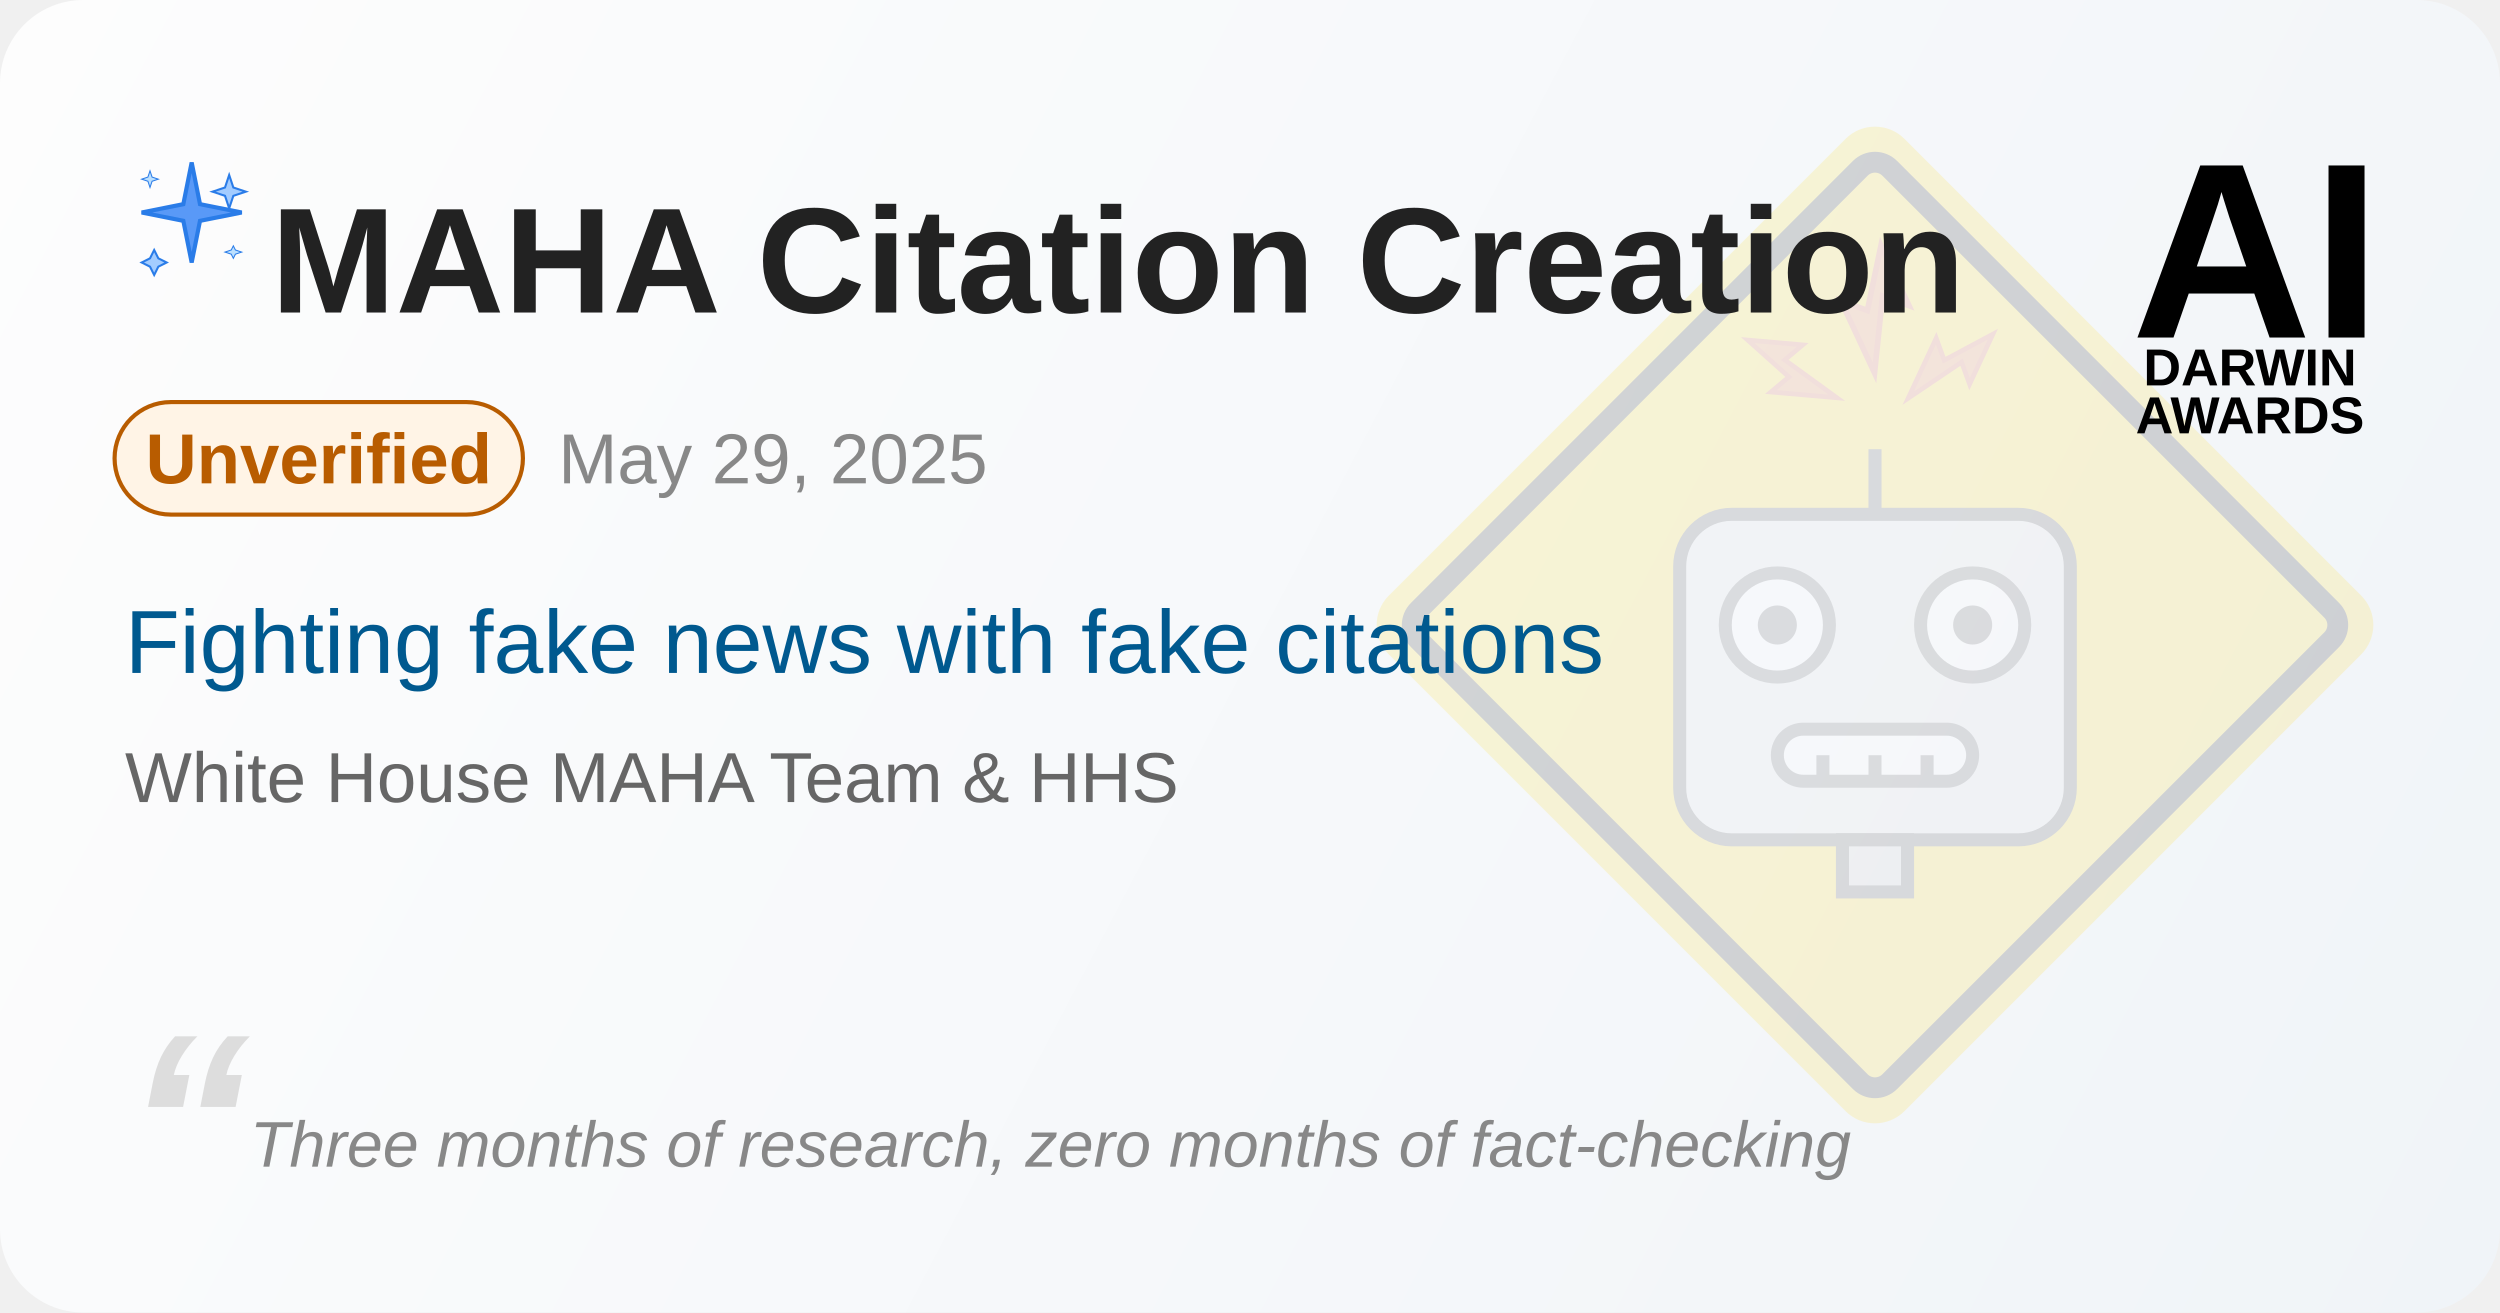
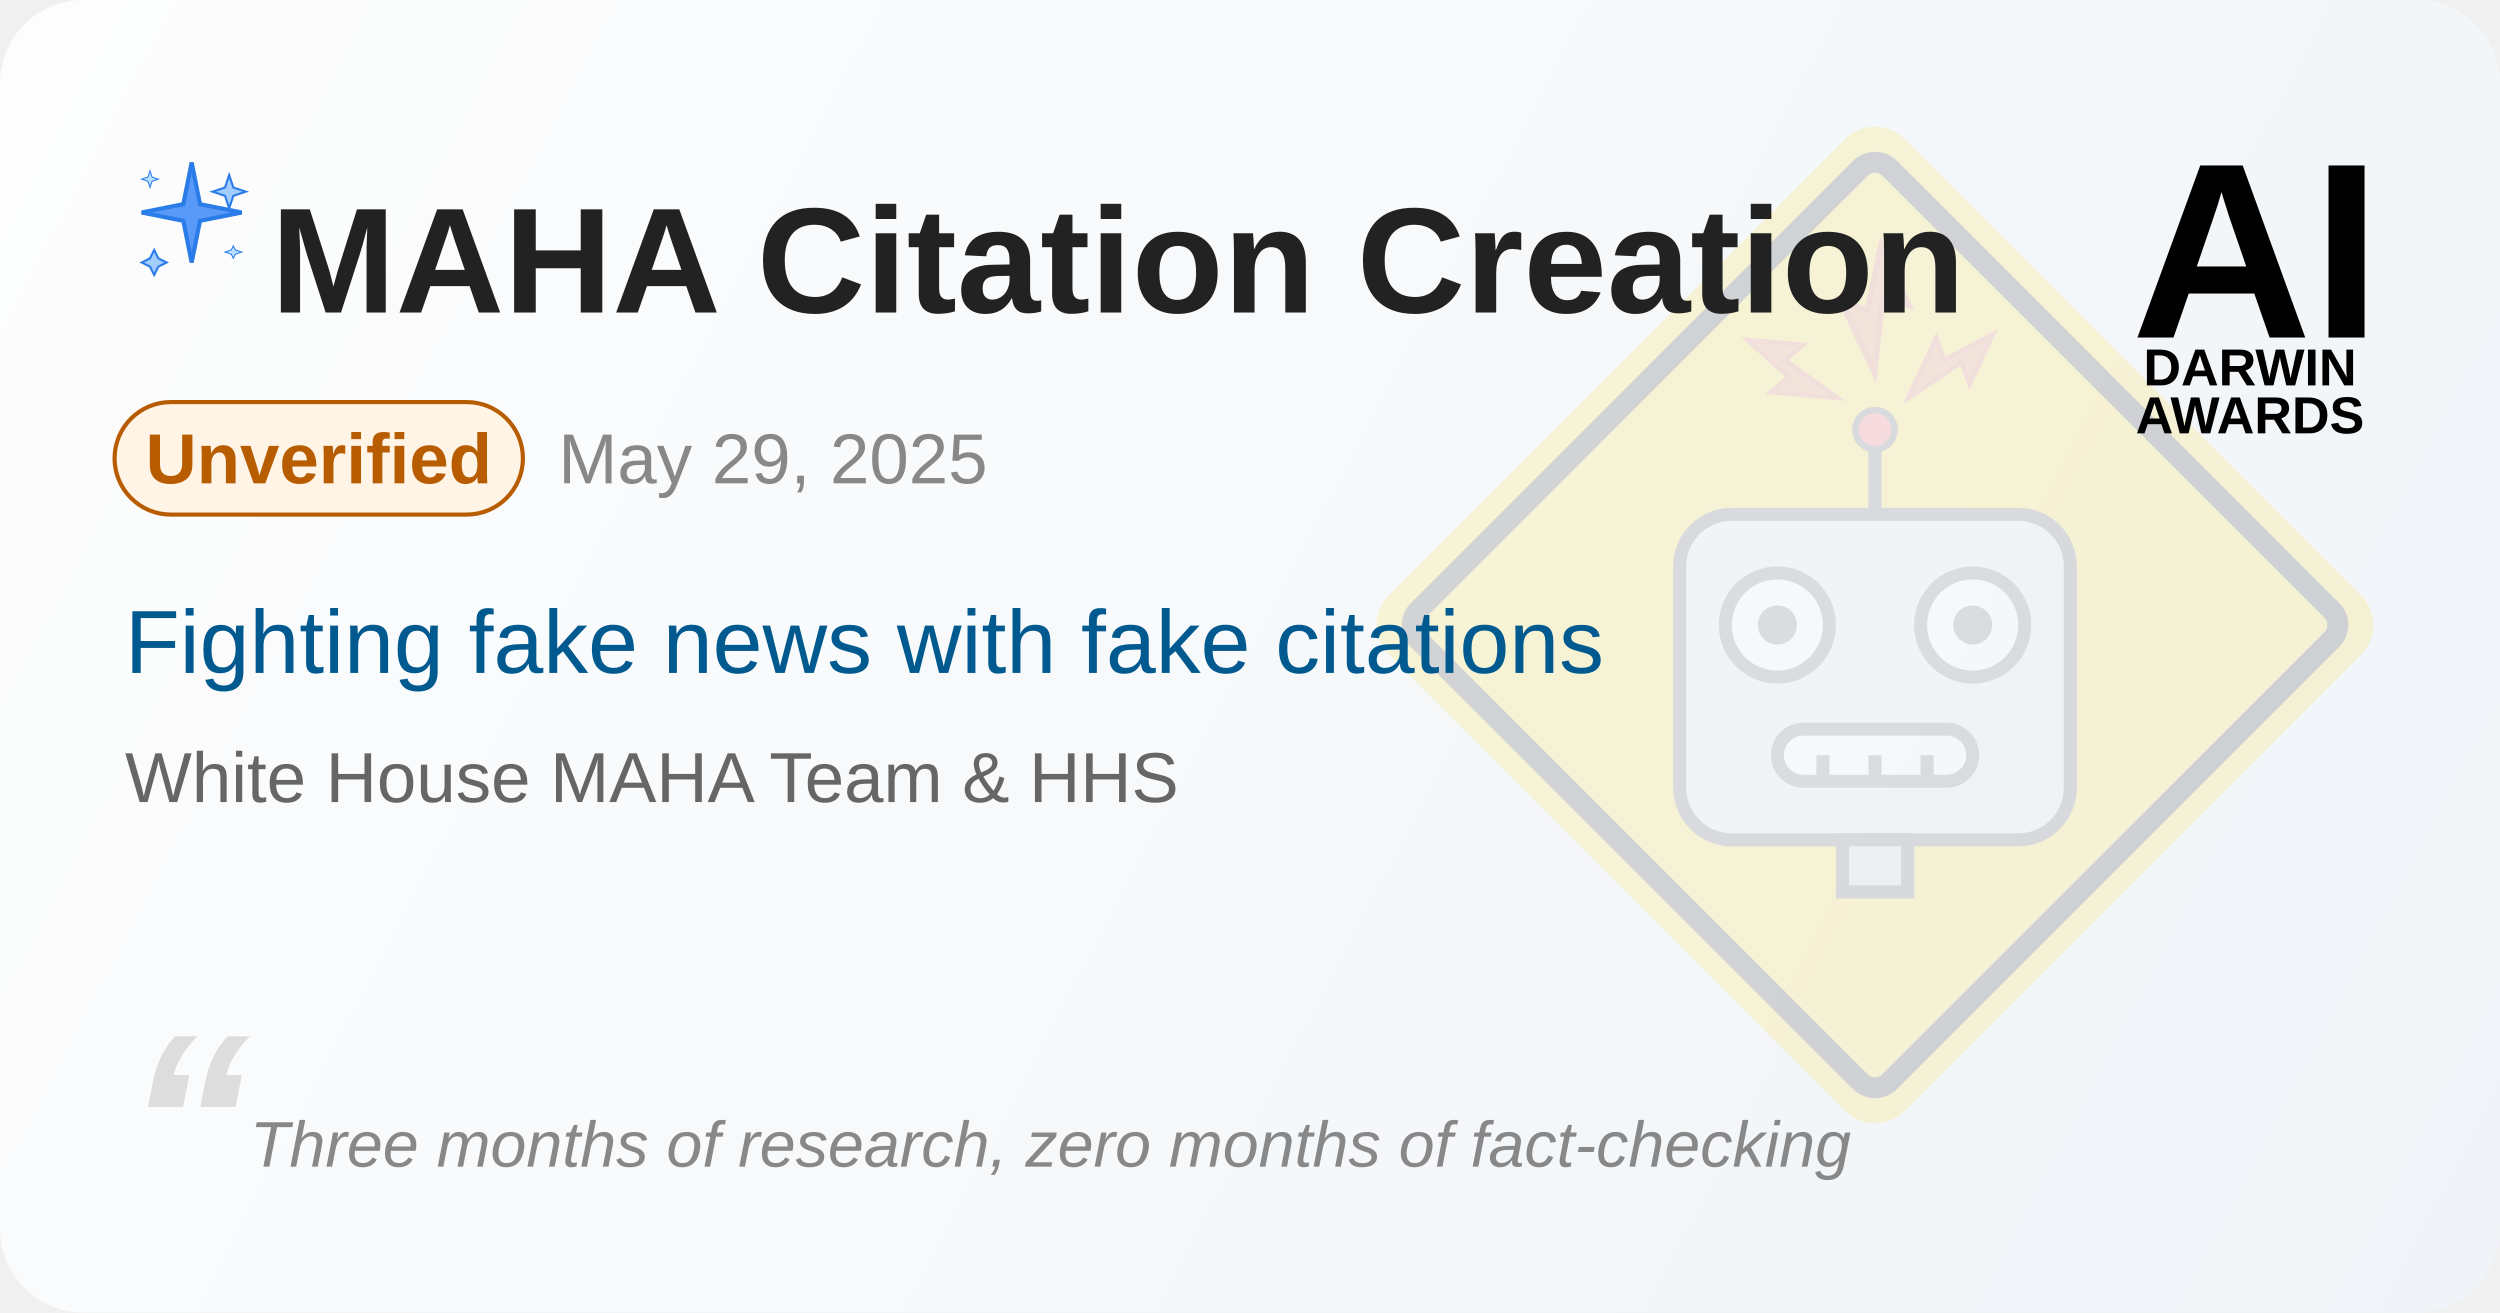
<svg xmlns="http://www.w3.org/2000/svg" width="1200" height="630" viewBox="0 0 1200 630">
  <defs>
    <linearGradient id="bg-gradient" x1="0" y1="0" x2="1200" y2="630" gradientUnits="userSpaceOnUse">
      <stop stop-color="#fdfdfd" />
      <stop offset="1" stop-color="#f0f4f8" />
    </linearGradient>
  </defs>
  <rect width="1200" height="630" rx="40" fill="url(#bg-gradient)" />
  <g transform="translate(60,70) scale(1)">
    <polygon points="32,8 36,28 56,32 36,36 32,56 28,36 8,32 28,28" fill="#5999F7" stroke="#2A7CE8" stroke-width="2" />
    <polygon points="50,14 52,20 58,22 52,24 50,30 48,24 42,22 48,20" fill="#A3CCFF" stroke="#2A7CE8" stroke-width="1" />
    <polygon points="14,50 16,54 20,56 16,58 14,62 12,58 8,56 12,54" fill="#A3CCFF" stroke="#2A7CE8" stroke-width="1" />
    <polygon points="12,12 13,15 16,16 13,17 12,20 11,17 8,16 11,15" fill="#BBE0FF" stroke="#2A7CE8" stroke-width="0.5" />
    <polygon points="52,48 53,50 56,51 53,52 52,54 51,52 48,51 51,50" fill="#BBE0FF" stroke="#2A7CE8" stroke-width="0.5" />
  </g>
  <g opacity="0.15" transform="translate(650,50) scale(2.5)">
    <g transform="rotate(45 100 100)">
      <rect x="30" y="30" width="140" height="140" rx="8" fill="#FFD600" />
      <rect x="36" y="36" width="128" height="128" rx="4" fill="none" stroke="black" stroke-width="4" />
    </g>
    <g transform="scale(1.25) translate(30,38)">
      <rect x="20" y="25" width="60" height="50" rx="8" ry="8" fill="#e0e0e0" stroke="#333" stroke-width="2" />
      <line x1="50" y1="25" x2="50" y2="15" stroke="#333" stroke-width="2" />
+       <circle cx="50" cy="12" r="3" fill="#ff4444" stroke="#333" stroke-width="1" />
      <circle cx="35" cy="42" r="8" fill="#fff" stroke="#444" stroke-width="2" />
      <circle cx="65" cy="42" r="8" fill="#fff" stroke="#444" stroke-width="2" />
      <circle cx="35" cy="42" r="3" fill="#444" />
      <circle cx="65" cy="42" r="3" fill="#444" />
      <rect x="35" y="58" width="30" height="8" rx="4" fill="#fff" stroke="#444" stroke-width="2" />
      <line x1="42" y1="62" x2="42" y2="66" stroke="#444" stroke-width="2" />
      <line x1="50" y1="62" x2="50" y2="66" stroke="#444" stroke-width="2" />
      <line x1="58" y1="62" x2="58" y2="66" stroke="#444" stroke-width="2" />
      <rect x="45" y="75" width="10" height="8" fill="#ccc" stroke="#333" stroke-width="2" />
    </g>
    <g transform="translate(95,23) rotate(20) scale(0.18)">
      <polygon points="40,10 90,60 60,60 80,140 20,80 50,80 40,10" fill="#ed7727" stroke="#dd5430" stroke-width="6" />
    </g>
    <g transform="translate(122,38) rotate(70) scale(0.15)">
      <polygon points="40,10 90,60 60,60 80,140 20,80 50,80 40,10" fill="#ed7727" stroke="#dd5430" stroke-width="6" />
    </g>
    <g transform="translate(70,48) rotate(-40) scale(0.15)">
      <polygon points="40,10 90,60 60,60 80,140 20,80 50,80 40,10" fill="#ed7727" stroke="#dd5430" stroke-width="6" />
    </g>
  </g>
  <text x="130" y="150" font-size="72" font-family="'Segoe UI', Arial, sans-serif" fill="#222" font-weight="bold">MAHA Citation Creation</text>
  <rect x="55" y="193" width="196" height="54" rx="27" fill="#fff4e6" stroke="#b85c00" stroke-width="2" />
  <text x="153" y="232" text-anchor="middle" font-size="34" font-family="'Segoe UI', Arial, sans-serif" fill="#b85c00" font-weight="bold">Unverified</text>
  <text x="268" y="232" font-size="34" font-family="'Segoe UI', Arial, sans-serif" fill="#888">May 29, 2025</text>
  <text x="60" y="323" font-size="43" font-family="'Segoe UI', Arial, sans-serif" fill="#00598F">Fighting fake news with fake citations</text>
  <text x="60" y="385" font-size="34" font-family="'Segoe UI', Arial, sans-serif" fill="#666">White House MAHA Team &amp; HHS</text>
  <g transform="translate(980, 50)">
    <g font-family="Arial, sans-serif" fill="#000" font-weight="normal" text-anchor="middle">
      <text id="ai" x="103" y="112" font-size="120" font-weight="bold" textLength="115">AI</text>
      <text id="darwin" x="100" y="135" font-size="25" font-weight="bold" textLength="112">DARWIN</text>
      <text id="awards" x="100" y="158" font-size="25" font-weight="bold" textLength="112">AWARDS</text>
    </g>
  </g>
  <text x="60" y="580" font-size="120" font-family="'Segoe UI', Arial, sans-serif" fill="#ddd" font-style="italic" font-weight="bold" opacity="1">“</text>
  <text x="120" y="560" font-size="31" font-family="'Segoe UI', Arial, sans-serif" fill="#888" font-style="italic">Three months of research, zero months of fact-checking</text>
</svg>
